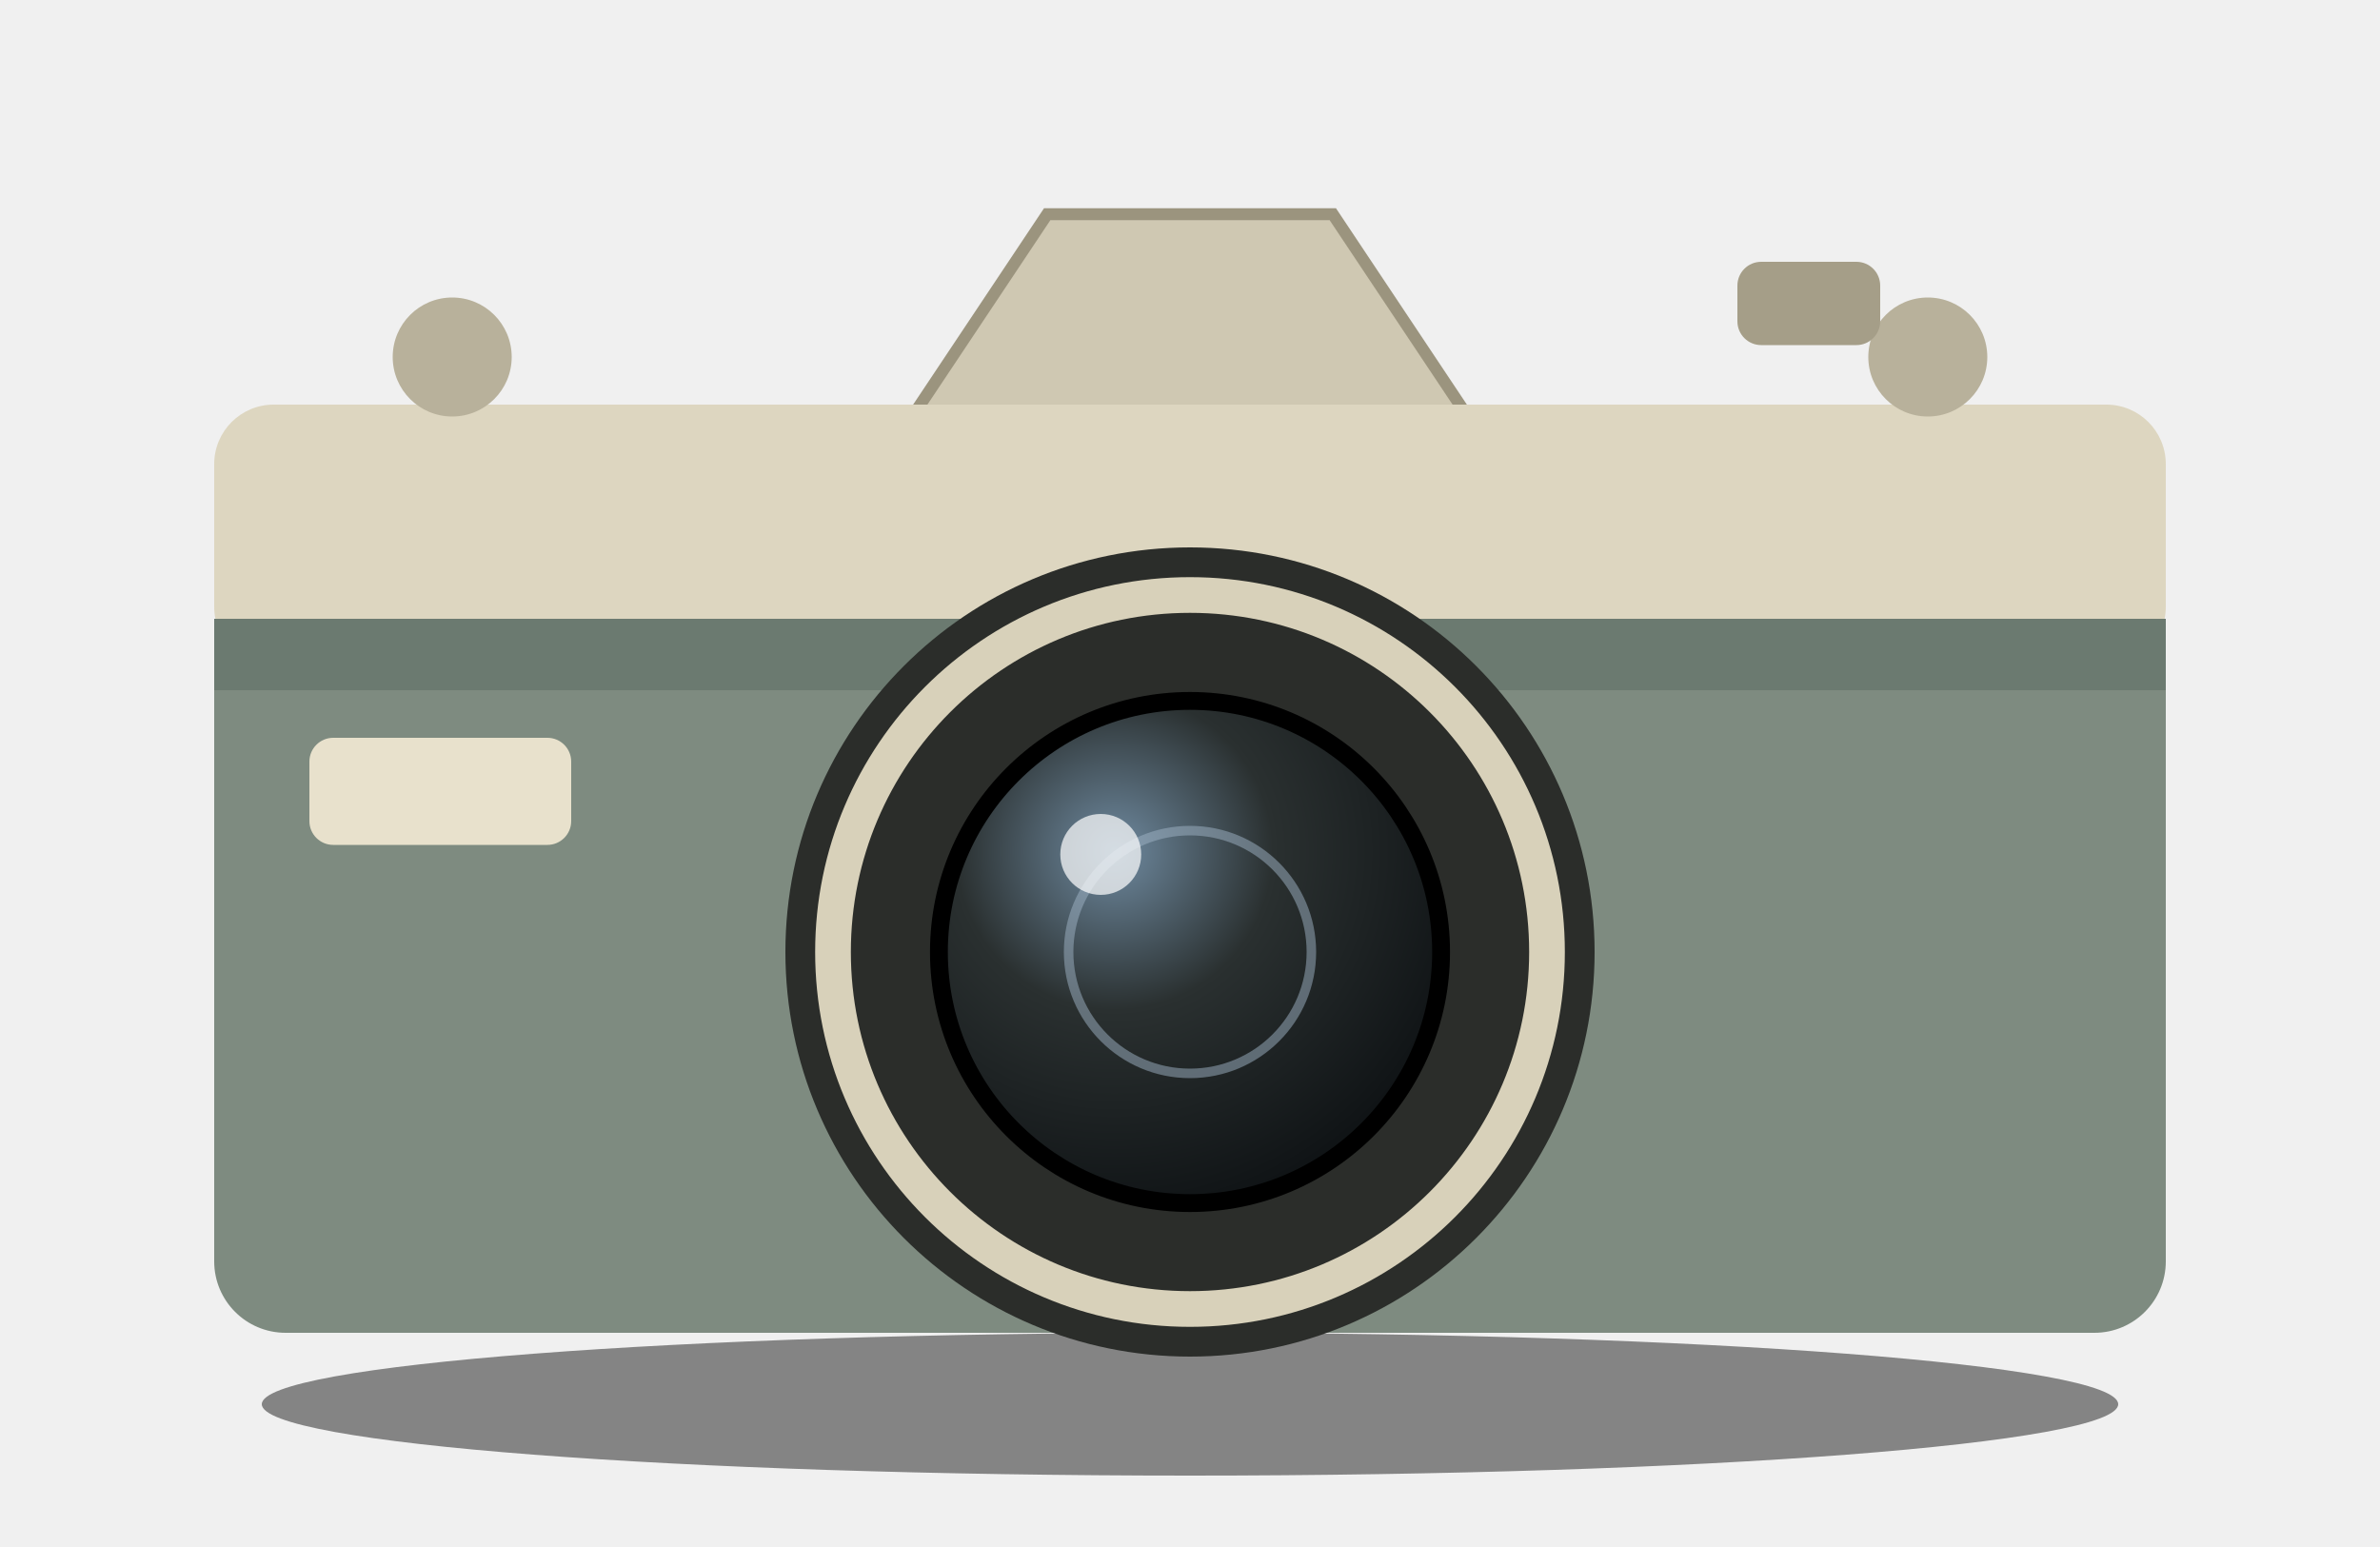
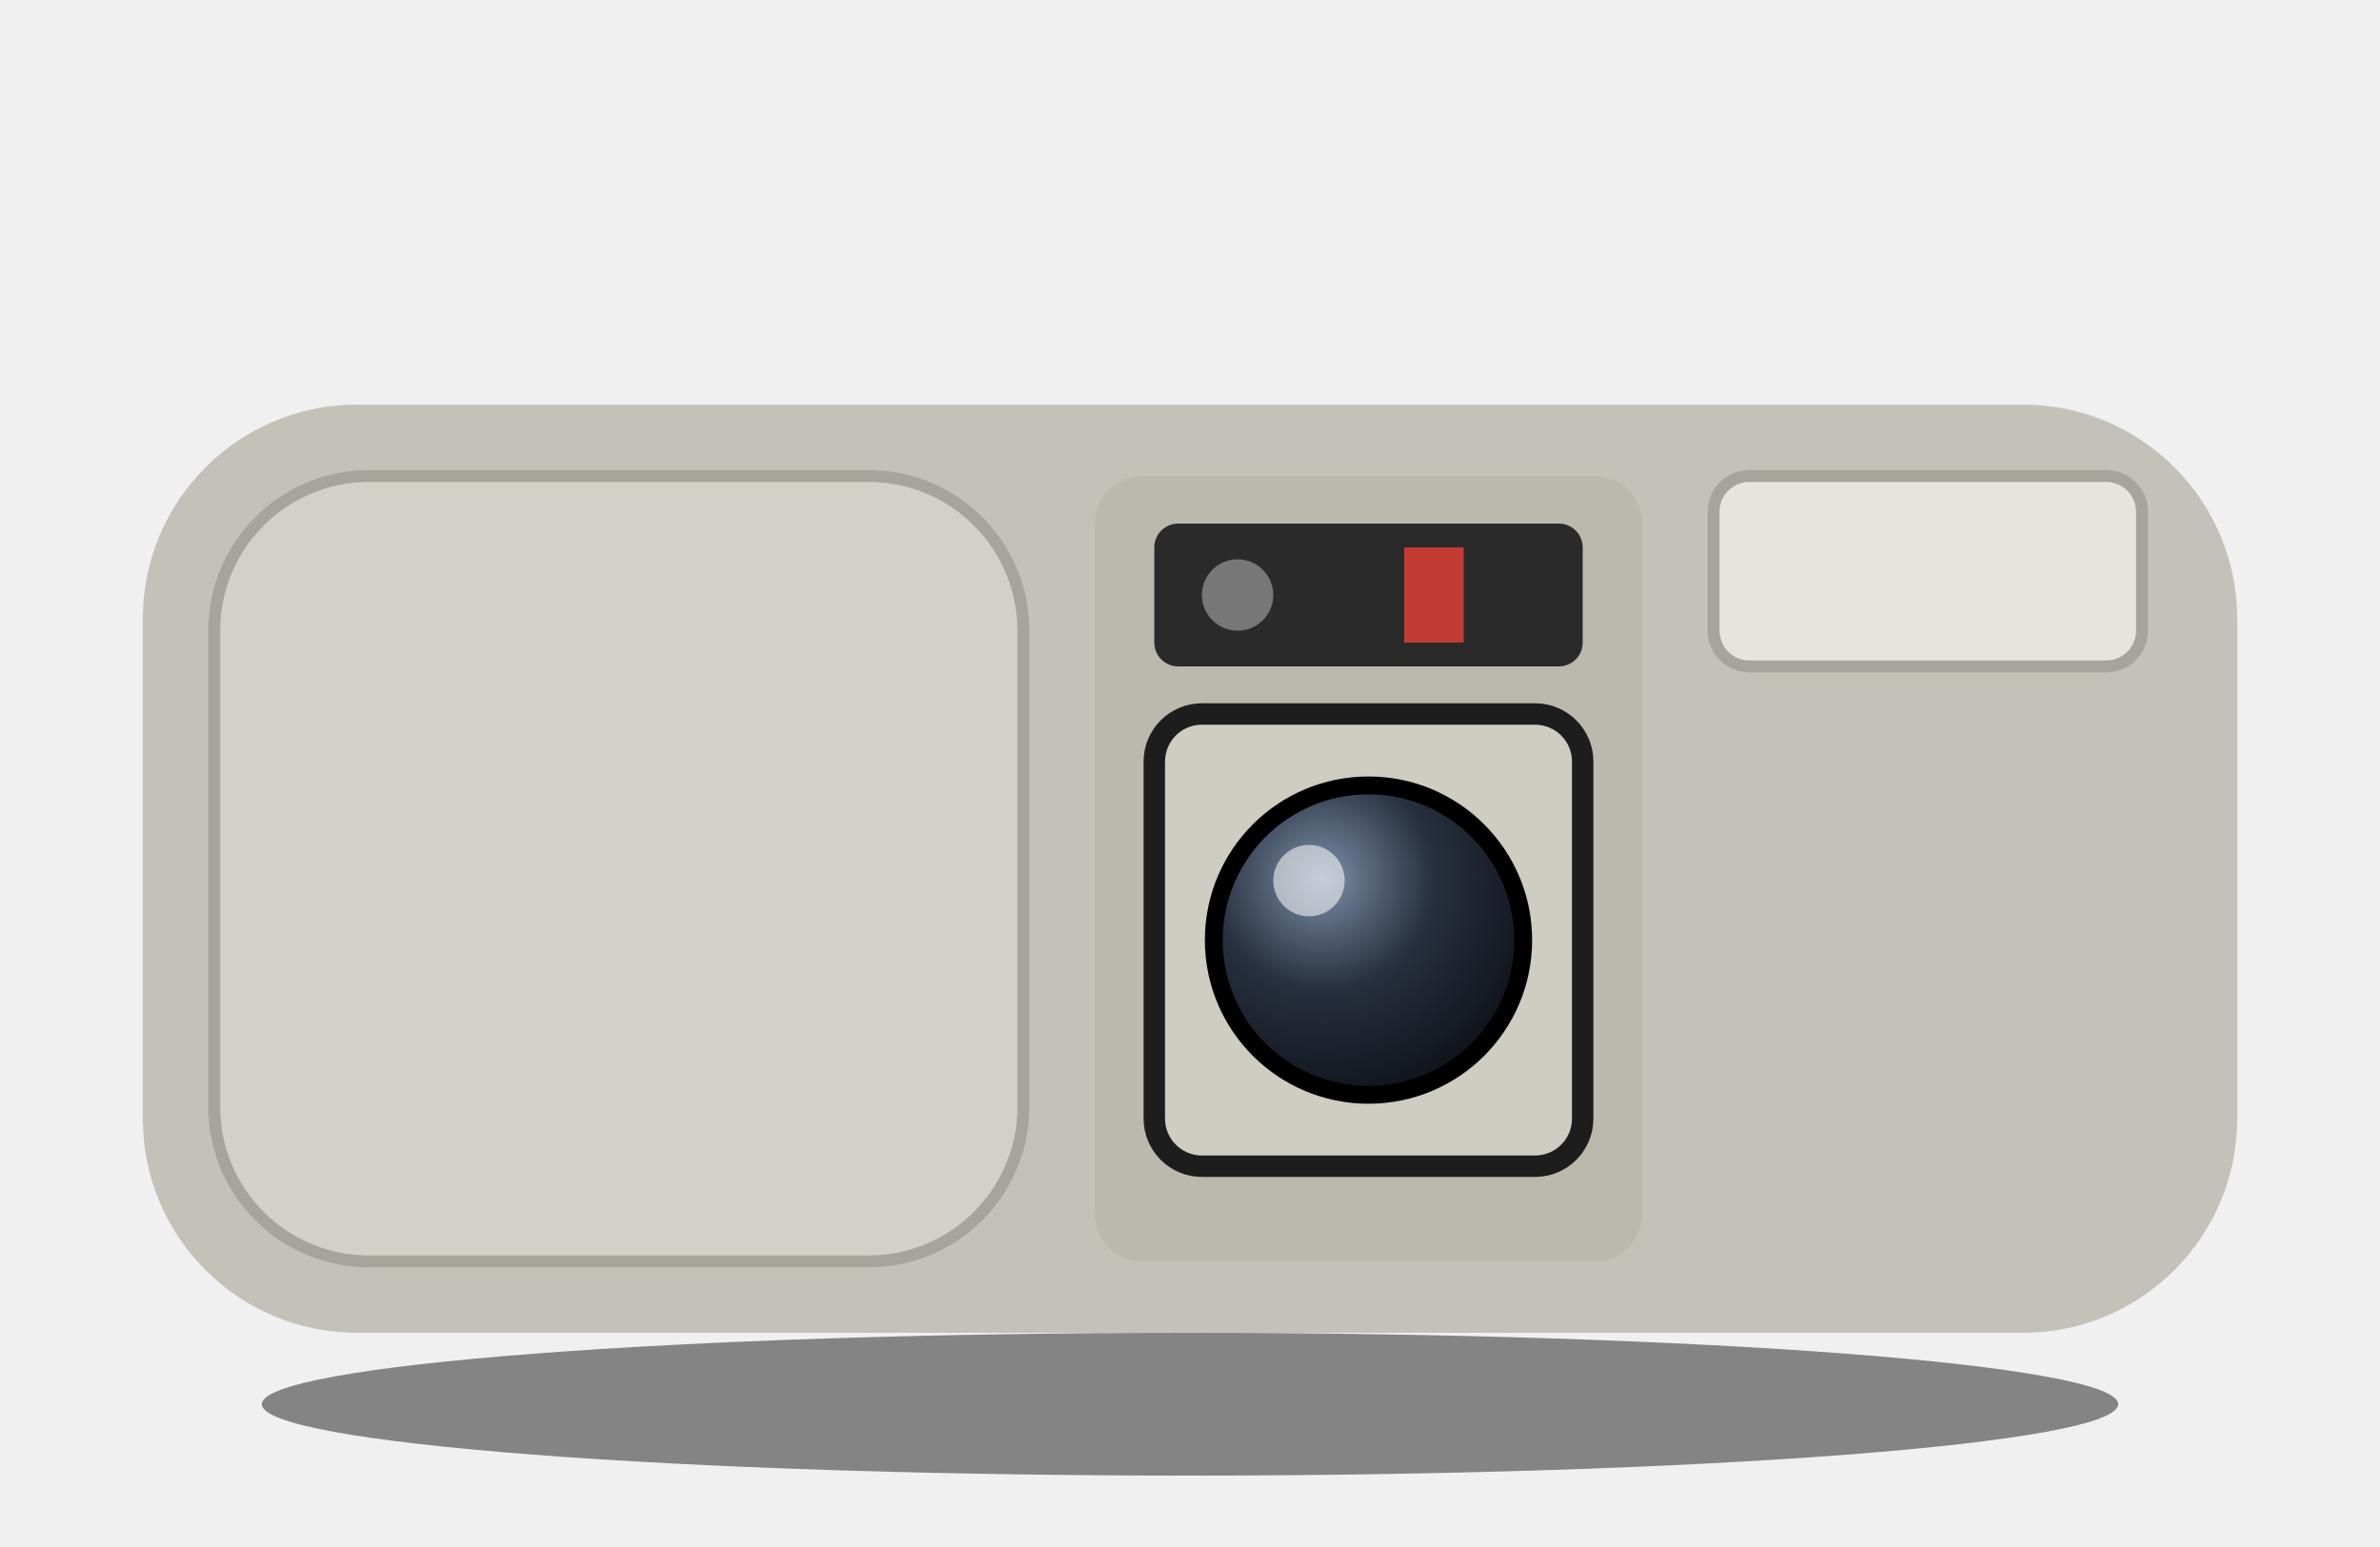
- <svg xmlns="http://www.w3.org/2000/svg" viewBox="0 0 200 130" role="img" aria-label="Faded Memory camera">
+ <svg xmlns="http://www.w3.org/2000/svg" viewBox="0 0 200 130" role="img" aria-label="Faded Day camera">
  <ellipse cx="100" cy="118" rx="78" ry="6" fill="#000" opacity=".45" />
-   <polygon points="76,36 88,18 112,18 124,36" fill="#cfc8b2" stroke="#9b947e" />
-   <rect x="18" y="34" width="164" height="22" rx="5" fill="#ddd6c0" />
-   <rect x="18" y="52" width="164" height="60" rx="6" fill="#7e8b80" />
-   <rect x="18" y="52" width="164" height="6" fill="#6b7a70" />
-   <circle cx="38" cy="30" r="5" fill="#b8b19b" />
-   <circle cx="162" cy="30" r="5" fill="#b8b19b" />
-   <rect x="146" y="22" width="12" height="7" rx="2" fill="#a59e88" />
-   <rect x="26" y="62" width="22" height="9" rx="2" fill="#e8e1cc" />
+   <rect x="12" y="34" width="176" height="78" rx="18" fill="#c4c1b8" />
+   <rect x="18" y="40" width="68" height="66" rx="13" fill="#d3d0c7" />
+   <rect x="18" y="40" width="68" height="66" rx="13" fill="none" stroke="#a7a49b" />
+   <rect x="92" y="40" width="46" height="66" rx="4" fill="#bbb8ae" />
+   <rect x="97" y="44" width="36" height="12" rx="2" fill="#2a2a2a" />
+   <circle cx="104" cy="50" r="3" fill="#777" />
+   <rect x="118" y="46" width="5" height="8" fill="#c23b32" />
+   <rect x="97" y="60" width="36" height="38" rx="4" fill="#d6d3a9" opacity="0" />
+   <rect x="97" y="60" width="36" height="38" rx="4" fill="#cfccc2" stroke="#1d1d1d" stroke-width="1.8" />
  <defs>
-     <radialGradient id="gc" cx=".35" cy=".3" r=".9">
-       <stop offset="0" stop-color="#6f8aa0" />
-       <stop offset=".35" stop-color="#2a3030" />
-       <stop offset="1" stop-color="#05080b" />
+     <radialGradient id="gd" cx=".35" cy=".3" r=".9">
+       <stop offset="0" stop-color="#7d8fa8" />
+       <stop offset=".4" stop-color="#27303f" />
+       <stop offset="1" stop-color="#05070a" />
    </radialGradient>
  </defs>
-   <circle cx="100" cy="80" r="34" fill="#2b2d2a" />
-   <circle cx="100" cy="80" r="30" fill="none" stroke="#d8d1ba" stroke-width="3" />
-   <circle cx="100" cy="80" r="21.1" fill="url(#gc)" stroke="#000" stroke-width="1.5" />
-   <circle cx="100" cy="80" r="10.2" fill="none" stroke="#9fb4c6" stroke-width=".8" opacity=".5" />
-   <circle cx="92.5" cy="71.8" r="3.4" fill="#fff" opacity=".7" />
+   <circle cx="115" cy="79" r="13" fill="url(#gd)" stroke="#000" stroke-width="1.5" />
+   <circle cx="110" cy="74" r="3" fill="#fff" opacity=".55" />
+   <rect x="144" y="40" width="36" height="16" rx="3" fill="#e6e4dc" stroke="#a7a49b" />
</svg>
